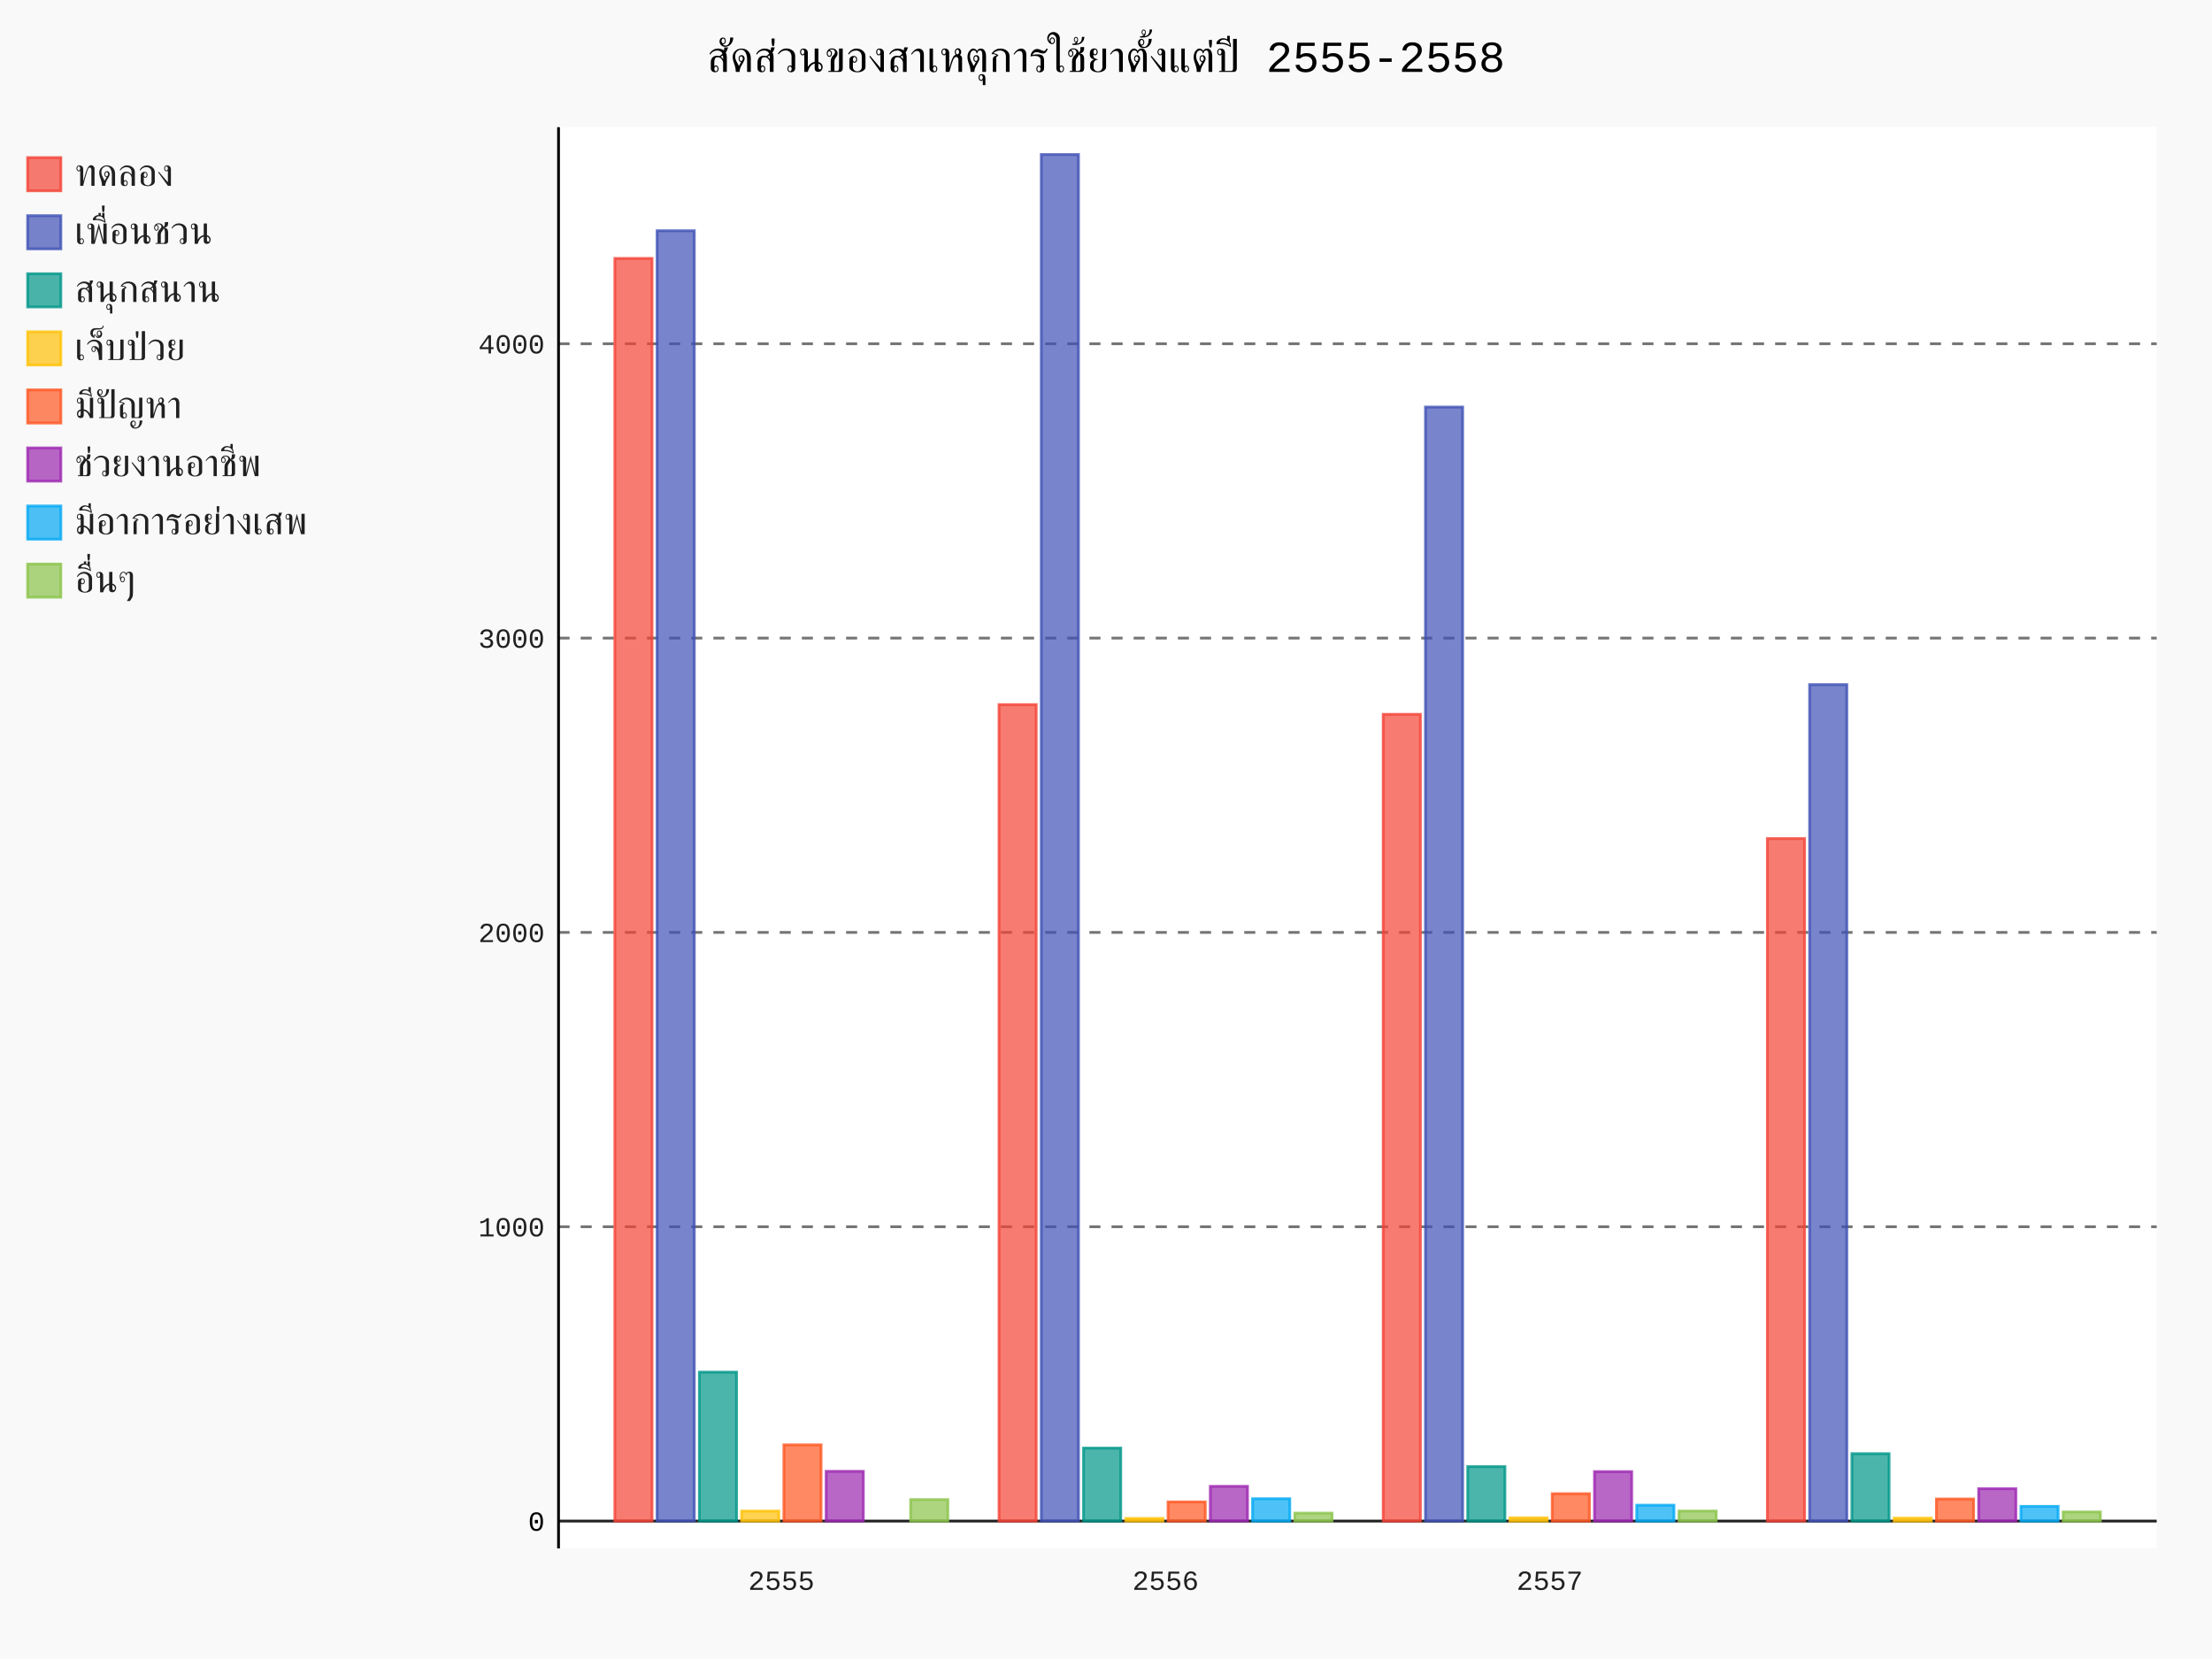
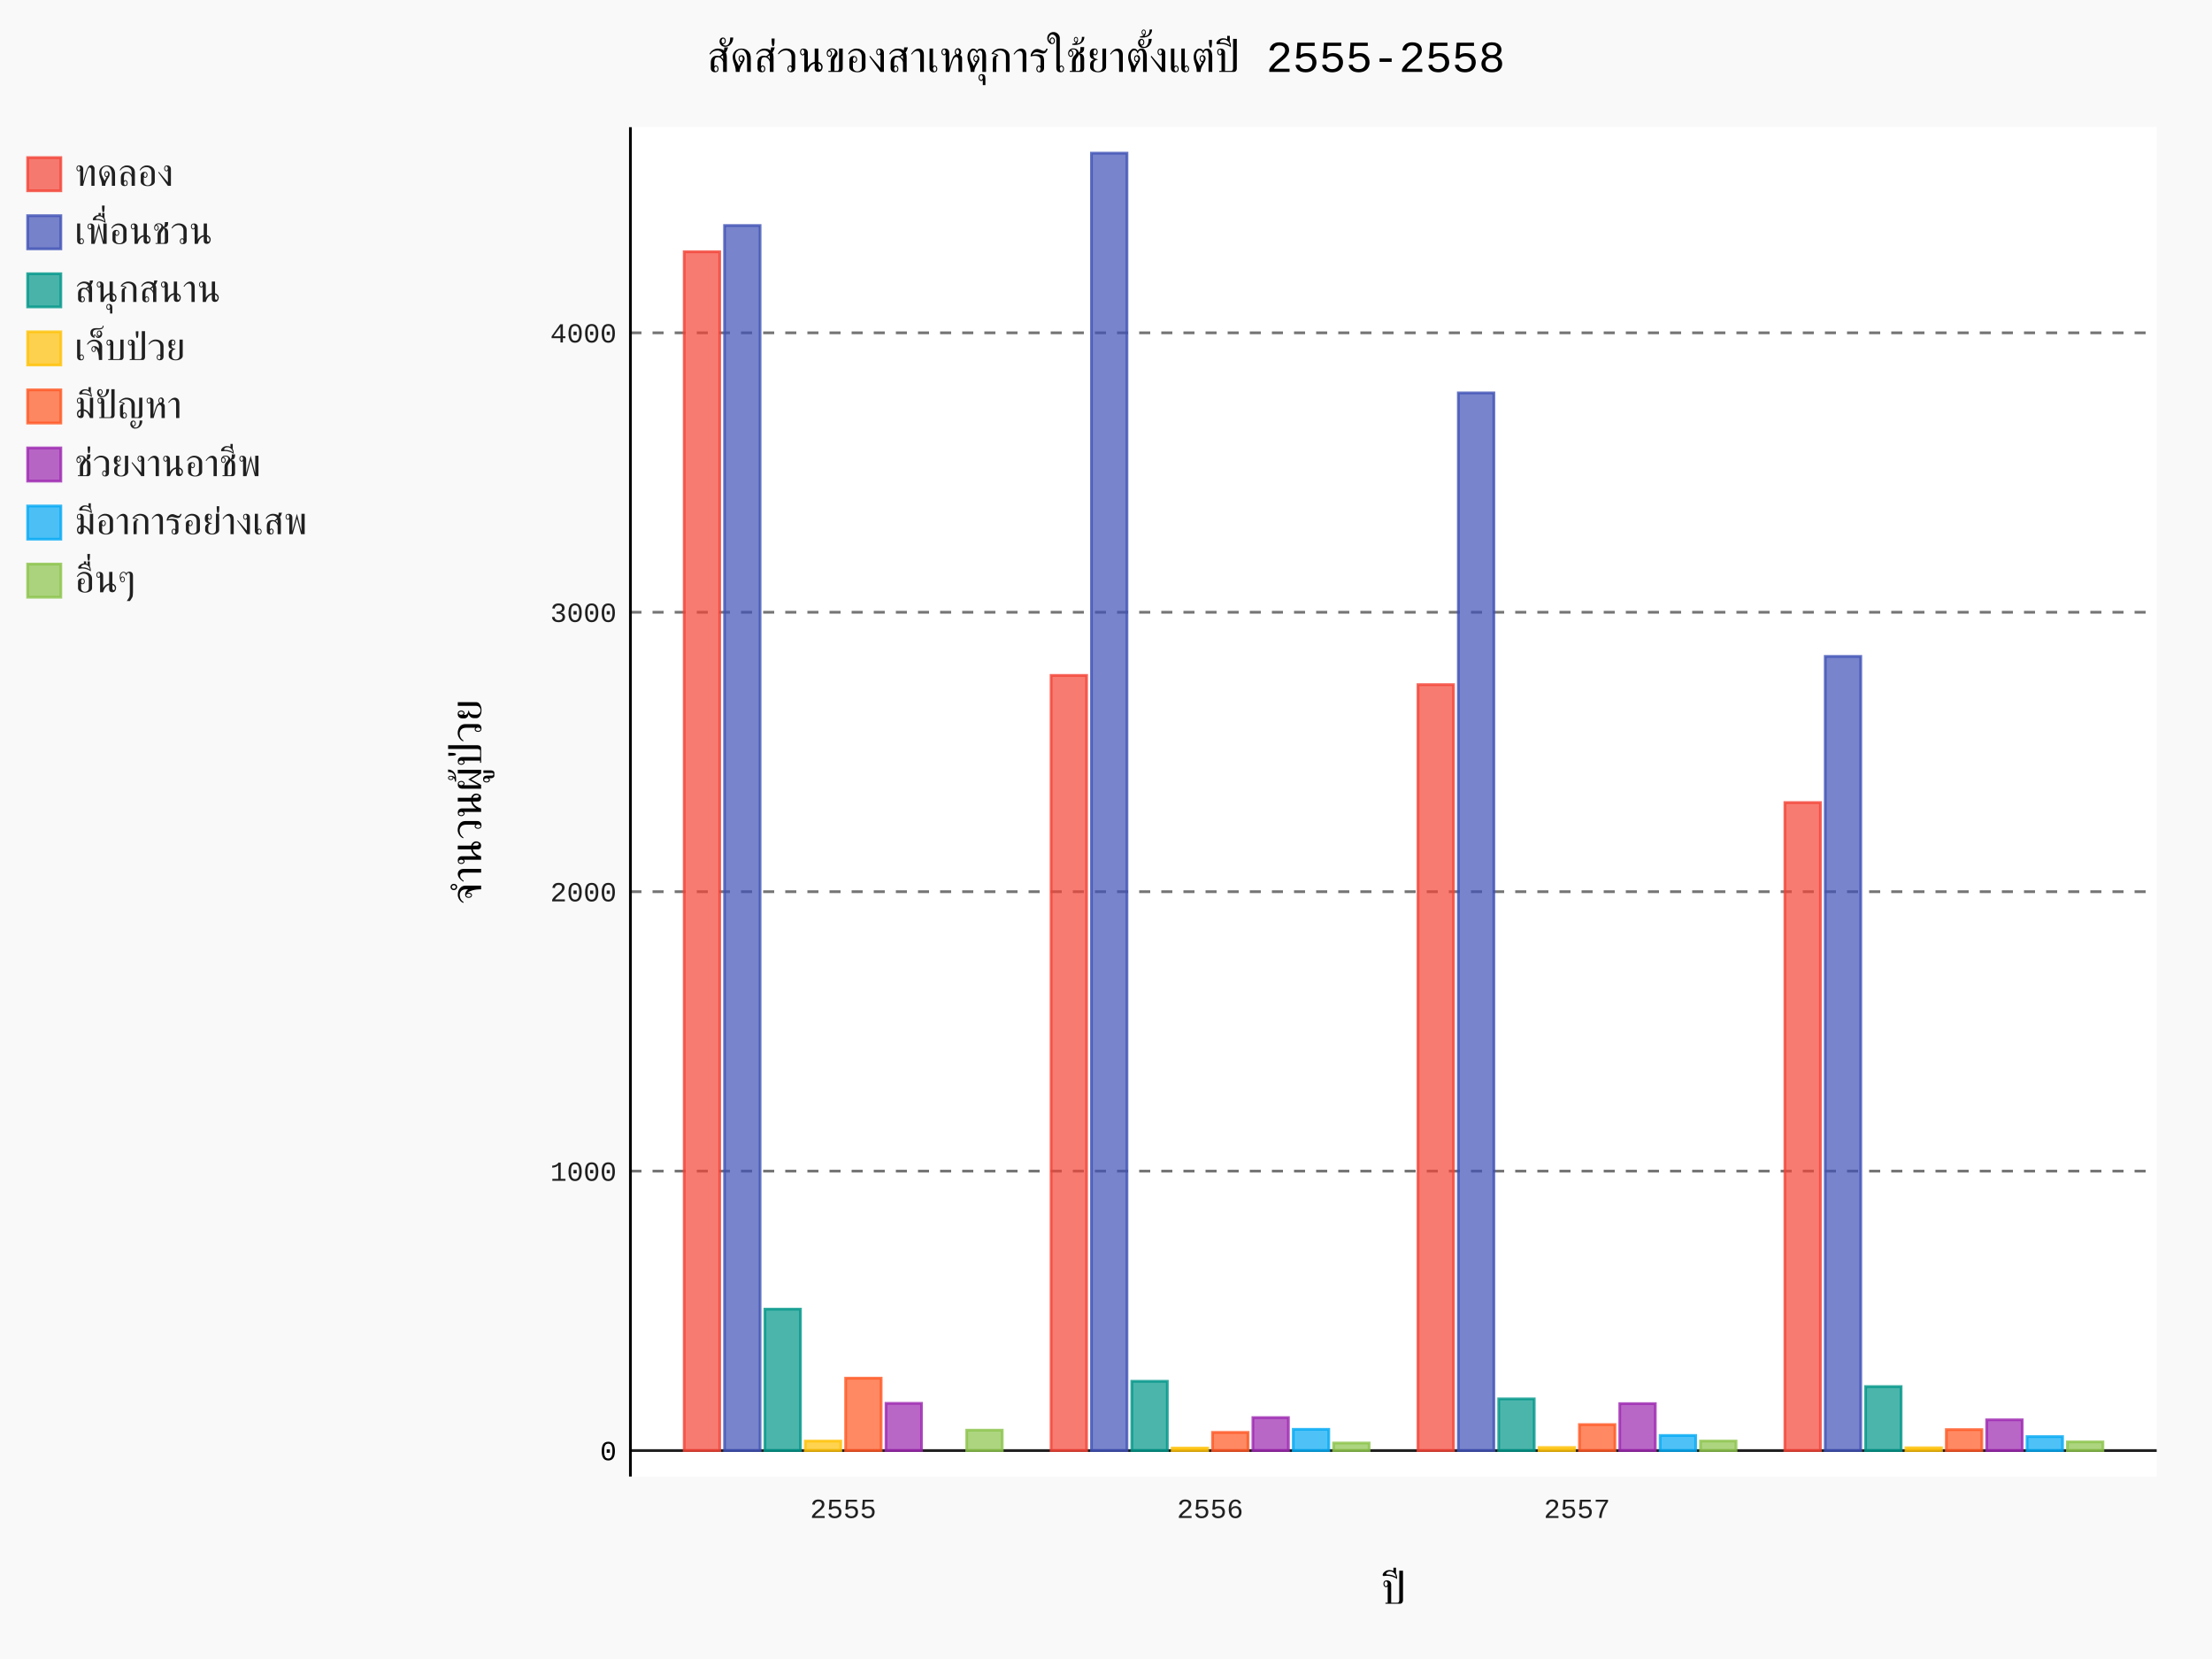
- <svg xmlns="http://www.w3.org/2000/svg" class="pygal-chart" id="chart-24881e5b-9204-42c8-9a5f-d3aab774e10d" viewBox="0 0 800 600">
+ <svg xmlns="http://www.w3.org/2000/svg" class="pygal-chart" id="chart-364af555-6e24-47a3-ab93-f16af94deaaa" viewBox="0 0 800 600">
  <defs>
-     <style type="text/css">#chart-24881e5b-9204-42c8-9a5f-d3aab774e10d{-webkit-user-select:none;-webkit-font-smoothing:antialiased;font-family:Consolas,"Liberation Mono",Menlo,Courier,monospace}#chart-24881e5b-9204-42c8-9a5f-d3aab774e10d .title{font-family:Consolas,"Liberation Mono",Menlo,Courier,monospace;font-size:16px}#chart-24881e5b-9204-42c8-9a5f-d3aab774e10d .legends .legend text{font-family:Consolas,"Liberation Mono",Menlo,Courier,monospace;font-size:14px}#chart-24881e5b-9204-42c8-9a5f-d3aab774e10d .axis text{font-family:Consolas,"Liberation Mono",Menlo,Courier,monospace;font-size:10px}#chart-24881e5b-9204-42c8-9a5f-d3aab774e10d .axis text.major{font-family:Consolas,"Liberation Mono",Menlo,Courier,monospace;font-size:10px}#chart-24881e5b-9204-42c8-9a5f-d3aab774e10d .text-overlay text.value{font-family:Consolas,"Liberation Mono",Menlo,Courier,monospace;font-size:16px}#chart-24881e5b-9204-42c8-9a5f-d3aab774e10d .text-overlay text.label{font-family:Consolas,"Liberation Mono",Menlo,Courier,monospace;font-size:10px}#chart-24881e5b-9204-42c8-9a5f-d3aab774e10d .tooltip{font-family:Consolas,"Liberation Mono",Menlo,Courier,monospace;font-size:14px}#chart-24881e5b-9204-42c8-9a5f-d3aab774e10d text.no_data{font-family:Consolas,"Liberation Mono",Menlo,Courier,monospace;font-size:64px}
- #chart-24881e5b-9204-42c8-9a5f-d3aab774e10d{background-color:rgba(249,249,249,1)}#chart-24881e5b-9204-42c8-9a5f-d3aab774e10d path,#chart-24881e5b-9204-42c8-9a5f-d3aab774e10d line,#chart-24881e5b-9204-42c8-9a5f-d3aab774e10d rect,#chart-24881e5b-9204-42c8-9a5f-d3aab774e10d circle{-webkit-transition:150ms;-moz-transition:150ms;transition:150ms}#chart-24881e5b-9204-42c8-9a5f-d3aab774e10d .graph &gt; .background{fill:rgba(249,249,249,1)}#chart-24881e5b-9204-42c8-9a5f-d3aab774e10d .plot &gt; .background{fill:rgba(255,255,255,1)}#chart-24881e5b-9204-42c8-9a5f-d3aab774e10d .graph{fill:rgba(0,0,0,.87)}#chart-24881e5b-9204-42c8-9a5f-d3aab774e10d text.no_data{fill:rgba(0,0,0,1)}#chart-24881e5b-9204-42c8-9a5f-d3aab774e10d .title{fill:rgba(0,0,0,1)}#chart-24881e5b-9204-42c8-9a5f-d3aab774e10d .legends .legend text{fill:rgba(0,0,0,.87)}#chart-24881e5b-9204-42c8-9a5f-d3aab774e10d .legends .legend:hover text{fill:rgba(0,0,0,1)}#chart-24881e5b-9204-42c8-9a5f-d3aab774e10d .axis .line{stroke:rgba(0,0,0,1)}#chart-24881e5b-9204-42c8-9a5f-d3aab774e10d .axis .guide.line{stroke:rgba(0,0,0,.54)}#chart-24881e5b-9204-42c8-9a5f-d3aab774e10d .axis .major.line{stroke:rgba(0,0,0,.87)}#chart-24881e5b-9204-42c8-9a5f-d3aab774e10d .axis text.major{fill:rgba(0,0,0,1)}#chart-24881e5b-9204-42c8-9a5f-d3aab774e10d .axis.y .guides:hover .guide.line,#chart-24881e5b-9204-42c8-9a5f-d3aab774e10d .line-graph .axis.x .guides:hover .guide.line,#chart-24881e5b-9204-42c8-9a5f-d3aab774e10d .stackedline-graph .axis.x .guides:hover .guide.line,#chart-24881e5b-9204-42c8-9a5f-d3aab774e10d .xy-graph .axis.x .guides:hover .guide.line{stroke:rgba(0,0,0,1)}#chart-24881e5b-9204-42c8-9a5f-d3aab774e10d .axis .guides:hover text{fill:rgba(0,0,0,1)}#chart-24881e5b-9204-42c8-9a5f-d3aab774e10d .reactive{fill-opacity:.7;stroke-opacity:.8}#chart-24881e5b-9204-42c8-9a5f-d3aab774e10d .ci{stroke:rgba(0,0,0,.87)}#chart-24881e5b-9204-42c8-9a5f-d3aab774e10d .reactive.active,#chart-24881e5b-9204-42c8-9a5f-d3aab774e10d .active .reactive{fill-opacity:.8;stroke-opacity:.9;stroke-width:4}#chart-24881e5b-9204-42c8-9a5f-d3aab774e10d .ci .reactive.active{stroke-width:1.5}#chart-24881e5b-9204-42c8-9a5f-d3aab774e10d .series text{fill:rgba(0,0,0,1)}#chart-24881e5b-9204-42c8-9a5f-d3aab774e10d .tooltip rect{fill:rgba(255,255,255,1);stroke:rgba(0,0,0,1);-webkit-transition:opacity 150ms;-moz-transition:opacity 150ms;transition:opacity 150ms}#chart-24881e5b-9204-42c8-9a5f-d3aab774e10d .tooltip .label{fill:rgba(0,0,0,.87)}#chart-24881e5b-9204-42c8-9a5f-d3aab774e10d .tooltip .label{fill:rgba(0,0,0,.87)}#chart-24881e5b-9204-42c8-9a5f-d3aab774e10d .tooltip .legend{font-size:.8em;fill:rgba(0,0,0,.54)}#chart-24881e5b-9204-42c8-9a5f-d3aab774e10d .tooltip .x_label{font-size:.6em;fill:rgba(0,0,0,1)}#chart-24881e5b-9204-42c8-9a5f-d3aab774e10d .tooltip .xlink{font-size:.5em;text-decoration:underline}#chart-24881e5b-9204-42c8-9a5f-d3aab774e10d .tooltip .value{font-size:1.5em}#chart-24881e5b-9204-42c8-9a5f-d3aab774e10d .bound{font-size:.5em}#chart-24881e5b-9204-42c8-9a5f-d3aab774e10d .max-value{font-size:.75em;fill:rgba(0,0,0,.54)}#chart-24881e5b-9204-42c8-9a5f-d3aab774e10d .map-element{fill:rgba(255,255,255,1);stroke:rgba(0,0,0,.54) !important}#chart-24881e5b-9204-42c8-9a5f-d3aab774e10d .map-element .reactive{fill-opacity:inherit;stroke-opacity:inherit}#chart-24881e5b-9204-42c8-9a5f-d3aab774e10d .color-0,#chart-24881e5b-9204-42c8-9a5f-d3aab774e10d .color-0 a:visited{stroke:#F44336;fill:#F44336}#chart-24881e5b-9204-42c8-9a5f-d3aab774e10d .color-1,#chart-24881e5b-9204-42c8-9a5f-d3aab774e10d .color-1 a:visited{stroke:#3F51B5;fill:#3F51B5}#chart-24881e5b-9204-42c8-9a5f-d3aab774e10d .color-2,#chart-24881e5b-9204-42c8-9a5f-d3aab774e10d .color-2 a:visited{stroke:#009688;fill:#009688}#chart-24881e5b-9204-42c8-9a5f-d3aab774e10d .color-3,#chart-24881e5b-9204-42c8-9a5f-d3aab774e10d .color-3 a:visited{stroke:#FFC107;fill:#FFC107}#chart-24881e5b-9204-42c8-9a5f-d3aab774e10d .color-4,#chart-24881e5b-9204-42c8-9a5f-d3aab774e10d .color-4 a:visited{stroke:#FF5722;fill:#FF5722}#chart-24881e5b-9204-42c8-9a5f-d3aab774e10d .color-5,#chart-24881e5b-9204-42c8-9a5f-d3aab774e10d .color-5 a:visited{stroke:#9C27B0;fill:#9C27B0}#chart-24881e5b-9204-42c8-9a5f-d3aab774e10d .color-6,#chart-24881e5b-9204-42c8-9a5f-d3aab774e10d .color-6 a:visited{stroke:#03A9F4;fill:#03A9F4}#chart-24881e5b-9204-42c8-9a5f-d3aab774e10d .color-7,#chart-24881e5b-9204-42c8-9a5f-d3aab774e10d .color-7 a:visited{stroke:#8BC34A;fill:#8BC34A}#chart-24881e5b-9204-42c8-9a5f-d3aab774e10d .text-overlay .color-0 text{fill:black}#chart-24881e5b-9204-42c8-9a5f-d3aab774e10d .text-overlay .color-1 text{fill:black}#chart-24881e5b-9204-42c8-9a5f-d3aab774e10d .text-overlay .color-2 text{fill:black}#chart-24881e5b-9204-42c8-9a5f-d3aab774e10d .text-overlay .color-3 text{fill:black}#chart-24881e5b-9204-42c8-9a5f-d3aab774e10d .text-overlay .color-4 text{fill:black}#chart-24881e5b-9204-42c8-9a5f-d3aab774e10d .text-overlay .color-5 text{fill:black}#chart-24881e5b-9204-42c8-9a5f-d3aab774e10d .text-overlay .color-6 text{fill:black}#chart-24881e5b-9204-42c8-9a5f-d3aab774e10d .text-overlay .color-7 text{fill:black}
- #chart-24881e5b-9204-42c8-9a5f-d3aab774e10d text.no_data{text-anchor:middle}#chart-24881e5b-9204-42c8-9a5f-d3aab774e10d .guide.line{fill:none}#chart-24881e5b-9204-42c8-9a5f-d3aab774e10d .centered{text-anchor:middle}#chart-24881e5b-9204-42c8-9a5f-d3aab774e10d .title{text-anchor:middle}#chart-24881e5b-9204-42c8-9a5f-d3aab774e10d .legends .legend text{fill-opacity:1}#chart-24881e5b-9204-42c8-9a5f-d3aab774e10d .axis.x text{text-anchor:middle}#chart-24881e5b-9204-42c8-9a5f-d3aab774e10d .axis.x:not(.web) text[transform]{text-anchor:start}#chart-24881e5b-9204-42c8-9a5f-d3aab774e10d .axis.x:not(.web) text[transform].backwards{text-anchor:end}#chart-24881e5b-9204-42c8-9a5f-d3aab774e10d .axis.y text{text-anchor:end}#chart-24881e5b-9204-42c8-9a5f-d3aab774e10d .axis.y text[transform].backwards{text-anchor:start}#chart-24881e5b-9204-42c8-9a5f-d3aab774e10d .axis.y2 text{text-anchor:start}#chart-24881e5b-9204-42c8-9a5f-d3aab774e10d .axis.y2 text[transform].backwards{text-anchor:end}#chart-24881e5b-9204-42c8-9a5f-d3aab774e10d .axis .guide.line{stroke-dasharray:4,4}#chart-24881e5b-9204-42c8-9a5f-d3aab774e10d .axis .major.guide.line{stroke-dasharray:6,6}#chart-24881e5b-9204-42c8-9a5f-d3aab774e10d .horizontal .axis.y .guide.line,#chart-24881e5b-9204-42c8-9a5f-d3aab774e10d .horizontal .axis.y2 .guide.line,#chart-24881e5b-9204-42c8-9a5f-d3aab774e10d .vertical .axis.x .guide.line{opacity:0}#chart-24881e5b-9204-42c8-9a5f-d3aab774e10d .horizontal .axis.always_show .guide.line,#chart-24881e5b-9204-42c8-9a5f-d3aab774e10d .vertical .axis.always_show .guide.line{opacity:1 !important}#chart-24881e5b-9204-42c8-9a5f-d3aab774e10d .axis.y .guides:hover .guide.line,#chart-24881e5b-9204-42c8-9a5f-d3aab774e10d .axis.y2 .guides:hover .guide.line,#chart-24881e5b-9204-42c8-9a5f-d3aab774e10d .axis.x .guides:hover .guide.line{opacity:1}#chart-24881e5b-9204-42c8-9a5f-d3aab774e10d .axis .guides:hover text{opacity:1}#chart-24881e5b-9204-42c8-9a5f-d3aab774e10d .nofill{fill:none}#chart-24881e5b-9204-42c8-9a5f-d3aab774e10d .subtle-fill{fill-opacity:.2}#chart-24881e5b-9204-42c8-9a5f-d3aab774e10d .dot{stroke-width:1px;fill-opacity:1}#chart-24881e5b-9204-42c8-9a5f-d3aab774e10d .dot.active{stroke-width:5px}#chart-24881e5b-9204-42c8-9a5f-d3aab774e10d .dot.negative{fill:transparent}#chart-24881e5b-9204-42c8-9a5f-d3aab774e10d text,#chart-24881e5b-9204-42c8-9a5f-d3aab774e10d tspan{stroke:none !important}#chart-24881e5b-9204-42c8-9a5f-d3aab774e10d .series text.active{opacity:1}#chart-24881e5b-9204-42c8-9a5f-d3aab774e10d .tooltip rect{fill-opacity:.95;stroke-width:.5}#chart-24881e5b-9204-42c8-9a5f-d3aab774e10d .tooltip text{fill-opacity:1}#chart-24881e5b-9204-42c8-9a5f-d3aab774e10d .showable{visibility:hidden}#chart-24881e5b-9204-42c8-9a5f-d3aab774e10d .showable.shown{visibility:visible}#chart-24881e5b-9204-42c8-9a5f-d3aab774e10d .gauge-background{fill:rgba(229,229,229,1);stroke:none}#chart-24881e5b-9204-42c8-9a5f-d3aab774e10d .bg-lines{stroke:rgba(249,249,249,1);stroke-width:2px}</style>
+     <style type="text/css">#chart-364af555-6e24-47a3-ab93-f16af94deaaa{-webkit-user-select:none;-webkit-font-smoothing:antialiased;font-family:Consolas,"Liberation Mono",Menlo,Courier,monospace}#chart-364af555-6e24-47a3-ab93-f16af94deaaa .title{font-family:Consolas,"Liberation Mono",Menlo,Courier,monospace;font-size:16px}#chart-364af555-6e24-47a3-ab93-f16af94deaaa .legends .legend text{font-family:Consolas,"Liberation Mono",Menlo,Courier,monospace;font-size:14px}#chart-364af555-6e24-47a3-ab93-f16af94deaaa .axis text{font-family:Consolas,"Liberation Mono",Menlo,Courier,monospace;font-size:10px}#chart-364af555-6e24-47a3-ab93-f16af94deaaa .axis text.major{font-family:Consolas,"Liberation Mono",Menlo,Courier,monospace;font-size:10px}#chart-364af555-6e24-47a3-ab93-f16af94deaaa .text-overlay text.value{font-family:Consolas,"Liberation Mono",Menlo,Courier,monospace;font-size:16px}#chart-364af555-6e24-47a3-ab93-f16af94deaaa .text-overlay text.label{font-family:Consolas,"Liberation Mono",Menlo,Courier,monospace;font-size:10px}#chart-364af555-6e24-47a3-ab93-f16af94deaaa .tooltip{font-family:Consolas,"Liberation Mono",Menlo,Courier,monospace;font-size:14px}#chart-364af555-6e24-47a3-ab93-f16af94deaaa text.no_data{font-family:Consolas,"Liberation Mono",Menlo,Courier,monospace;font-size:64px}
+ #chart-364af555-6e24-47a3-ab93-f16af94deaaa{background-color:rgba(249,249,249,1)}#chart-364af555-6e24-47a3-ab93-f16af94deaaa path,#chart-364af555-6e24-47a3-ab93-f16af94deaaa line,#chart-364af555-6e24-47a3-ab93-f16af94deaaa rect,#chart-364af555-6e24-47a3-ab93-f16af94deaaa circle{-webkit-transition:150ms;-moz-transition:150ms;transition:150ms}#chart-364af555-6e24-47a3-ab93-f16af94deaaa .graph &gt; .background{fill:rgba(249,249,249,1)}#chart-364af555-6e24-47a3-ab93-f16af94deaaa .plot &gt; .background{fill:rgba(255,255,255,1)}#chart-364af555-6e24-47a3-ab93-f16af94deaaa .graph{fill:rgba(0,0,0,.87)}#chart-364af555-6e24-47a3-ab93-f16af94deaaa text.no_data{fill:rgba(0,0,0,1)}#chart-364af555-6e24-47a3-ab93-f16af94deaaa .title{fill:rgba(0,0,0,1)}#chart-364af555-6e24-47a3-ab93-f16af94deaaa .legends .legend text{fill:rgba(0,0,0,.87)}#chart-364af555-6e24-47a3-ab93-f16af94deaaa .legends .legend:hover text{fill:rgba(0,0,0,1)}#chart-364af555-6e24-47a3-ab93-f16af94deaaa .axis .line{stroke:rgba(0,0,0,1)}#chart-364af555-6e24-47a3-ab93-f16af94deaaa .axis .guide.line{stroke:rgba(0,0,0,.54)}#chart-364af555-6e24-47a3-ab93-f16af94deaaa .axis .major.line{stroke:rgba(0,0,0,.87)}#chart-364af555-6e24-47a3-ab93-f16af94deaaa .axis text.major{fill:rgba(0,0,0,1)}#chart-364af555-6e24-47a3-ab93-f16af94deaaa .axis.y .guides:hover .guide.line,#chart-364af555-6e24-47a3-ab93-f16af94deaaa .line-graph .axis.x .guides:hover .guide.line,#chart-364af555-6e24-47a3-ab93-f16af94deaaa .stackedline-graph .axis.x .guides:hover .guide.line,#chart-364af555-6e24-47a3-ab93-f16af94deaaa .xy-graph .axis.x .guides:hover .guide.line{stroke:rgba(0,0,0,1)}#chart-364af555-6e24-47a3-ab93-f16af94deaaa .axis .guides:hover text{fill:rgba(0,0,0,1)}#chart-364af555-6e24-47a3-ab93-f16af94deaaa .reactive{fill-opacity:.7;stroke-opacity:.8}#chart-364af555-6e24-47a3-ab93-f16af94deaaa .ci{stroke:rgba(0,0,0,.87)}#chart-364af555-6e24-47a3-ab93-f16af94deaaa .reactive.active,#chart-364af555-6e24-47a3-ab93-f16af94deaaa .active .reactive{fill-opacity:.8;stroke-opacity:.9;stroke-width:4}#chart-364af555-6e24-47a3-ab93-f16af94deaaa .ci .reactive.active{stroke-width:1.5}#chart-364af555-6e24-47a3-ab93-f16af94deaaa .series text{fill:rgba(0,0,0,1)}#chart-364af555-6e24-47a3-ab93-f16af94deaaa .tooltip rect{fill:rgba(255,255,255,1);stroke:rgba(0,0,0,1);-webkit-transition:opacity 150ms;-moz-transition:opacity 150ms;transition:opacity 150ms}#chart-364af555-6e24-47a3-ab93-f16af94deaaa .tooltip .label{fill:rgba(0,0,0,.87)}#chart-364af555-6e24-47a3-ab93-f16af94deaaa .tooltip .label{fill:rgba(0,0,0,.87)}#chart-364af555-6e24-47a3-ab93-f16af94deaaa .tooltip .legend{font-size:.8em;fill:rgba(0,0,0,.54)}#chart-364af555-6e24-47a3-ab93-f16af94deaaa .tooltip .x_label{font-size:.6em;fill:rgba(0,0,0,1)}#chart-364af555-6e24-47a3-ab93-f16af94deaaa .tooltip .xlink{font-size:.5em;text-decoration:underline}#chart-364af555-6e24-47a3-ab93-f16af94deaaa .tooltip .value{font-size:1.5em}#chart-364af555-6e24-47a3-ab93-f16af94deaaa .bound{font-size:.5em}#chart-364af555-6e24-47a3-ab93-f16af94deaaa .max-value{font-size:.75em;fill:rgba(0,0,0,.54)}#chart-364af555-6e24-47a3-ab93-f16af94deaaa .map-element{fill:rgba(255,255,255,1);stroke:rgba(0,0,0,.54) !important}#chart-364af555-6e24-47a3-ab93-f16af94deaaa .map-element .reactive{fill-opacity:inherit;stroke-opacity:inherit}#chart-364af555-6e24-47a3-ab93-f16af94deaaa .color-0,#chart-364af555-6e24-47a3-ab93-f16af94deaaa .color-0 a:visited{stroke:#F44336;fill:#F44336}#chart-364af555-6e24-47a3-ab93-f16af94deaaa .color-1,#chart-364af555-6e24-47a3-ab93-f16af94deaaa .color-1 a:visited{stroke:#3F51B5;fill:#3F51B5}#chart-364af555-6e24-47a3-ab93-f16af94deaaa .color-2,#chart-364af555-6e24-47a3-ab93-f16af94deaaa .color-2 a:visited{stroke:#009688;fill:#009688}#chart-364af555-6e24-47a3-ab93-f16af94deaaa .color-3,#chart-364af555-6e24-47a3-ab93-f16af94deaaa .color-3 a:visited{stroke:#FFC107;fill:#FFC107}#chart-364af555-6e24-47a3-ab93-f16af94deaaa .color-4,#chart-364af555-6e24-47a3-ab93-f16af94deaaa .color-4 a:visited{stroke:#FF5722;fill:#FF5722}#chart-364af555-6e24-47a3-ab93-f16af94deaaa .color-5,#chart-364af555-6e24-47a3-ab93-f16af94deaaa .color-5 a:visited{stroke:#9C27B0;fill:#9C27B0}#chart-364af555-6e24-47a3-ab93-f16af94deaaa .color-6,#chart-364af555-6e24-47a3-ab93-f16af94deaaa .color-6 a:visited{stroke:#03A9F4;fill:#03A9F4}#chart-364af555-6e24-47a3-ab93-f16af94deaaa .color-7,#chart-364af555-6e24-47a3-ab93-f16af94deaaa .color-7 a:visited{stroke:#8BC34A;fill:#8BC34A}#chart-364af555-6e24-47a3-ab93-f16af94deaaa .text-overlay .color-0 text{fill:black}#chart-364af555-6e24-47a3-ab93-f16af94deaaa .text-overlay .color-1 text{fill:black}#chart-364af555-6e24-47a3-ab93-f16af94deaaa .text-overlay .color-2 text{fill:black}#chart-364af555-6e24-47a3-ab93-f16af94deaaa .text-overlay .color-3 text{fill:black}#chart-364af555-6e24-47a3-ab93-f16af94deaaa .text-overlay .color-4 text{fill:black}#chart-364af555-6e24-47a3-ab93-f16af94deaaa .text-overlay .color-5 text{fill:black}#chart-364af555-6e24-47a3-ab93-f16af94deaaa .text-overlay .color-6 text{fill:black}#chart-364af555-6e24-47a3-ab93-f16af94deaaa .text-overlay .color-7 text{fill:black}
+ #chart-364af555-6e24-47a3-ab93-f16af94deaaa text.no_data{text-anchor:middle}#chart-364af555-6e24-47a3-ab93-f16af94deaaa .guide.line{fill:none}#chart-364af555-6e24-47a3-ab93-f16af94deaaa .centered{text-anchor:middle}#chart-364af555-6e24-47a3-ab93-f16af94deaaa .title{text-anchor:middle}#chart-364af555-6e24-47a3-ab93-f16af94deaaa .legends .legend text{fill-opacity:1}#chart-364af555-6e24-47a3-ab93-f16af94deaaa .axis.x text{text-anchor:middle}#chart-364af555-6e24-47a3-ab93-f16af94deaaa .axis.x:not(.web) text[transform]{text-anchor:start}#chart-364af555-6e24-47a3-ab93-f16af94deaaa .axis.x:not(.web) text[transform].backwards{text-anchor:end}#chart-364af555-6e24-47a3-ab93-f16af94deaaa .axis.y text{text-anchor:end}#chart-364af555-6e24-47a3-ab93-f16af94deaaa .axis.y text[transform].backwards{text-anchor:start}#chart-364af555-6e24-47a3-ab93-f16af94deaaa .axis.y2 text{text-anchor:start}#chart-364af555-6e24-47a3-ab93-f16af94deaaa .axis.y2 text[transform].backwards{text-anchor:end}#chart-364af555-6e24-47a3-ab93-f16af94deaaa .axis .guide.line{stroke-dasharray:4,4}#chart-364af555-6e24-47a3-ab93-f16af94deaaa .axis .major.guide.line{stroke-dasharray:6,6}#chart-364af555-6e24-47a3-ab93-f16af94deaaa .horizontal .axis.y .guide.line,#chart-364af555-6e24-47a3-ab93-f16af94deaaa .horizontal .axis.y2 .guide.line,#chart-364af555-6e24-47a3-ab93-f16af94deaaa .vertical .axis.x .guide.line{opacity:0}#chart-364af555-6e24-47a3-ab93-f16af94deaaa .horizontal .axis.always_show .guide.line,#chart-364af555-6e24-47a3-ab93-f16af94deaaa .vertical .axis.always_show .guide.line{opacity:1 !important}#chart-364af555-6e24-47a3-ab93-f16af94deaaa .axis.y .guides:hover .guide.line,#chart-364af555-6e24-47a3-ab93-f16af94deaaa .axis.y2 .guides:hover .guide.line,#chart-364af555-6e24-47a3-ab93-f16af94deaaa .axis.x .guides:hover .guide.line{opacity:1}#chart-364af555-6e24-47a3-ab93-f16af94deaaa .axis .guides:hover text{opacity:1}#chart-364af555-6e24-47a3-ab93-f16af94deaaa .nofill{fill:none}#chart-364af555-6e24-47a3-ab93-f16af94deaaa .subtle-fill{fill-opacity:.2}#chart-364af555-6e24-47a3-ab93-f16af94deaaa .dot{stroke-width:1px;fill-opacity:1}#chart-364af555-6e24-47a3-ab93-f16af94deaaa .dot.active{stroke-width:5px}#chart-364af555-6e24-47a3-ab93-f16af94deaaa .dot.negative{fill:transparent}#chart-364af555-6e24-47a3-ab93-f16af94deaaa text,#chart-364af555-6e24-47a3-ab93-f16af94deaaa tspan{stroke:none !important}#chart-364af555-6e24-47a3-ab93-f16af94deaaa .series text.active{opacity:1}#chart-364af555-6e24-47a3-ab93-f16af94deaaa .tooltip rect{fill-opacity:.95;stroke-width:.5}#chart-364af555-6e24-47a3-ab93-f16af94deaaa .tooltip text{fill-opacity:1}#chart-364af555-6e24-47a3-ab93-f16af94deaaa .showable{visibility:hidden}#chart-364af555-6e24-47a3-ab93-f16af94deaaa .showable.shown{visibility:visible}#chart-364af555-6e24-47a3-ab93-f16af94deaaa .gauge-background{fill:rgba(229,229,229,1);stroke:none}#chart-364af555-6e24-47a3-ab93-f16af94deaaa .bg-lines{stroke:rgba(249,249,249,1);stroke-width:2px}</style>
  </defs>
  <g class="graph bar-graph vertical">
    <rect class="background" height="600" width="800" x="0" y="0" />
-     <g class="plot" transform="translate(202, 46)">
-       <rect class="background" height="514" width="578.0" x="0" y="0" />
+     <g class="plot" transform="translate(228, 46)">
+       <rect class="background" height="488" width="552.0" x="0" y="0" />
      <g class="axis y">
        <g class="guides">
-           <path class="axis major line" d="M0 504.115 h578" />
-           <text class="major" x="-5" y="507.615">0</text>
-         </g>
-         <g class="guides">
-           <path class="guide line" d="M0 397.669 h578" />
-           <text class="" x="-5" y="401.169">1000</text>
-         </g>
-         <g class="guides">
-           <path class="guide line" d="M0 291.223 h578" />
-           <text class="" x="-5" y="294.723">2000</text>
-         </g>
-         <g class="guides">
-           <path class="guide line" d="M0 184.776 h578" />
-           <text class="" x="-5" y="188.276">3000</text>
-         </g>
-         <g class="guides">
-           <path class="guide line" d="M0 78.33 h578" />
-           <text class="" x="-5" y="81.83">4000</text>
+           <path class="axis major line" d="M0 478.615 h552" />
+           <text class="major" x="-5" y="482.115">0</text>
+         </g>
+         <g class="guides">
+           <path class="guide line" d="M0 377.553 h552" />
+           <text class="" x="-5" y="381.053">1000</text>
+         </g>
+         <g class="guides">
+           <path class="guide line" d="M0 276.491 h552" />
+           <text class="" x="-5" y="279.991">2000</text>
+         </g>
+         <g class="guides">
+           <path class="guide line" d="M0 175.429 h552" />
+           <text class="" x="-5" y="178.929">3000</text>
+         </g>
+         <g class="guides">
+           <path class="guide line" d="M0 74.367 h552" />
+           <text class="" x="-5" y="77.867">4000</text>
        </g>
      </g>
      <g class="axis x">
-         <path class="line" d="M0 0 v514" />
-         <g class="guides">
-           <path class="guide line" d="M80.587 0 v514" />
-           <text class="" x="80.587" y="529.0">2555</text>
-         </g>
-         <g class="guides">
-           <path class="guide line" d="M219.529 0 v514" />
-           <text class="" x="219.529" y="529.0">2556</text>
-         </g>
-         <g class="guides">
-           <path class="guide line" d="M358.471 0 v514" />
-           <text class="" x="358.471" y="529.0">2557</text>
+         <path class="line" d="M0 0 v488" />
+         <g class="guides">
+           <path class="guide line" d="M76.962 0 v488" />
+           <text class="" x="76.962" y="503.0">2555</text>
+         </g>
+         <g class="guides">
+           <path class="guide line" d="M209.654 0 v488" />
+           <text class="" x="209.654" y="503.0">2556</text>
+         </g>
+         <g class="guides">
+           <path class="guide line" d="M342.346 0 v488" />
+           <text class="" x="342.346" y="503.0">2557</text>
        </g>
      </g>
      <g class="series serie-0 color-0">
        <g class="bars">
          <g class="bar">
-             <rect class="rect reactive tooltip-trigger" height="456.655" rx="0" ry="0" width="13.45" x="20.369" y="47.46" />
-           </g>
-           <g class="bar">
-             <rect class="rect reactive tooltip-trigger" height="295.282" rx="0" ry="0" width="13.45" x="159.311" y="208.833" />
-           </g>
-           <g class="bar">
-             <rect class="rect reactive tooltip-trigger" height="291.77" rx="0" ry="0" width="13.45" x="298.254" y="212.346" />
-           </g>
-           <g class="bar">
-             <rect class="rect reactive tooltip-trigger" height="246.849" rx="0" ry="0" width="13.45" x="437.196" y="257.266" />
+             <rect class="rect reactive tooltip-trigger" height="433.556" rx="0" ry="0" width="12.845" x="19.453" y="45.059" />
+           </g>
+           <g class="bar">
+             <rect class="rect reactive tooltip-trigger" height="280.346" rx="0" ry="0" width="12.845" x="152.145" y="198.269" />
+           </g>
+           <g class="bar">
+             <rect class="rect reactive tooltip-trigger" height="277.011" rx="0" ry="0" width="12.845" x="284.837" y="201.604" />
+           </g>
+           <g class="bar">
+             <rect class="rect reactive tooltip-trigger" height="234.363" rx="0" ry="0" width="12.845" x="417.53" y="244.253" />
          </g>
        </g>
      </g>
      <g class="series serie-1 color-1">
        <g class="bars">
          <g class="bar">
-             <rect class="rect reactive tooltip-trigger" height="466.661" rx="0" ry="0" width="13.45" x="35.653" y="37.454" />
-           </g>
-           <g class="bar">
-             <rect class="rect reactive tooltip-trigger" height="494.231" rx="0" ry="0" width="13.45" x="174.595" y="9.885" />
-           </g>
-           <g class="bar">
-             <rect class="rect reactive tooltip-trigger" height="402.9" rx="0" ry="0" width="13.45" x="313.537" y="101.216" />
-           </g>
-           <g class="bar">
-             <rect class="rect reactive tooltip-trigger" height="302.521" rx="0" ry="0" width="13.45" x="452.48" y="201.595" />
+             <rect class="rect reactive tooltip-trigger" height="443.056" rx="0" ry="0" width="12.845" x="34.049" y="35.56" />
+           </g>
+           <g class="bar">
+             <rect class="rect reactive tooltip-trigger" height="469.231" rx="0" ry="0" width="12.845" x="166.741" y="9.385" />
+           </g>
+           <g class="bar">
+             <rect class="rect reactive tooltip-trigger" height="382.52" rx="0" ry="0" width="12.845" x="299.433" y="96.096" />
+           </g>
+           <g class="bar">
+             <rect class="rect reactive tooltip-trigger" height="287.218" rx="0" ry="0" width="12.845" x="432.126" y="191.397" />
          </g>
        </g>
      </g>
      <g class="series serie-2 color-2">
        <g class="bars">
          <g class="bar">
-             <rect class="rect reactive tooltip-trigger" height="53.862" rx="0" ry="0" width="13.45" x="50.936" y="450.253" />
-           </g>
-           <g class="bar">
-             <rect class="rect reactive tooltip-trigger" height="26.399" rx="0" ry="0" width="13.45" x="189.879" y="477.717" />
-           </g>
-           <g class="bar">
-             <rect class="rect reactive tooltip-trigger" height="19.693" rx="0" ry="0" width="13.45" x="328.821" y="484.423" />
-           </g>
-           <g class="bar">
-             <rect class="rect reactive tooltip-trigger" height="24.376" rx="0" ry="0" width="13.45" x="467.763" y="479.739" />
+             <rect class="rect reactive tooltip-trigger" height="51.137" rx="0" ry="0" width="12.845" x="48.645" y="427.478" />
+           </g>
+           <g class="bar">
+             <rect class="rect reactive tooltip-trigger" height="25.063" rx="0" ry="0" width="12.845" x="181.337" y="453.552" />
+           </g>
+           <g class="bar">
+             <rect class="rect reactive tooltip-trigger" height="18.696" rx="0" ry="0" width="12.845" x="314.03" y="459.919" />
+           </g>
+           <g class="bar">
+             <rect class="rect reactive tooltip-trigger" height="23.143" rx="0" ry="0" width="12.845" x="446.722" y="455.472" />
          </g>
        </g>
      </g>
      <g class="series serie-3 color-3">
        <g class="bars">
          <g class="bar">
-             <rect class="rect reactive tooltip-trigger" height="3.619" rx="0" ry="0" width="13.45" x="66.22" y="500.496" />
-           </g>
-           <g class="bar">
-             <rect class="rect reactive tooltip-trigger" height="0.958" rx="0" ry="0" width="13.45" x="205.162" y="503.157" />
-           </g>
-           <g class="bar">
-             <rect class="rect reactive tooltip-trigger" height="1.171" rx="0" ry="0" width="13.45" x="344.105" y="502.944" />
-           </g>
-           <g class="bar">
-             <rect class="rect reactive tooltip-trigger" height="1.064" rx="0" ry="0" width="13.45" x="483.047" y="503.051" />
+             <rect class="rect reactive tooltip-trigger" height="3.436" rx="0" ry="0" width="12.845" x="63.241" y="475.179" />
+           </g>
+           <g class="bar">
+             <rect class="rect reactive tooltip-trigger" height="0.91" rx="0" ry="0" width="12.845" x="195.933" y="477.706" />
+           </g>
+           <g class="bar">
+             <rect class="rect reactive tooltip-trigger" height="1.112" rx="0" ry="0" width="12.845" x="328.626" y="477.504" />
+           </g>
+           <g class="bar">
+             <rect class="rect reactive tooltip-trigger" height="1.011" rx="0" ry="0" width="12.845" x="461.318" y="477.605" />
          </g>
        </g>
      </g>
      <g class="series serie-4 color-4">
        <g class="bars">
          <g class="bar">
-             <rect class="rect reactive tooltip-trigger" height="27.57" rx="0" ry="0" width="13.45" x="81.504" y="476.546" />
-           </g>
-           <g class="bar">
-             <rect class="rect reactive tooltip-trigger" height="6.919" rx="0" ry="0" width="13.45" x="220.446" y="497.196" />
-           </g>
-           <g class="bar">
-             <rect class="rect reactive tooltip-trigger" height="9.9" rx="0" ry="0" width="13.45" x="359.388" y="494.216" />
-           </g>
-           <g class="bar">
-             <rect class="rect reactive tooltip-trigger" height="7.983" rx="0" ry="0" width="13.45" x="498.33" y="496.132" />
+             <rect class="rect reactive tooltip-trigger" height="26.175" rx="0" ry="0" width="12.845" x="77.837" y="452.44" />
+           </g>
+           <g class="bar">
+             <rect class="rect reactive tooltip-trigger" height="6.569" rx="0" ry="0" width="12.845" x="210.53" y="472.046" />
+           </g>
+           <g class="bar">
+             <rect class="rect reactive tooltip-trigger" height="9.399" rx="0" ry="0" width="12.845" x="343.222" y="469.217" />
+           </g>
+           <g class="bar">
+             <rect class="rect reactive tooltip-trigger" height="7.58" rx="0" ry="0" width="12.845" x="475.914" y="471.036" />
          </g>
        </g>
      </g>
      <g class="series serie-5 color-5">
        <g class="bars">
          <g class="bar">
-             <rect class="rect reactive tooltip-trigger" height="17.989" rx="0" ry="0" width="13.45" x="96.787" y="486.126" />
-           </g>
-           <g class="bar">
-             <rect class="rect reactive tooltip-trigger" height="12.561" rx="0" ry="0" width="13.45" x="235.73" y="491.555" />
-           </g>
-           <g class="bar">
-             <rect class="rect reactive tooltip-trigger" height="17.883" rx="0" ry="0" width="13.45" x="374.672" y="486.232" />
-           </g>
-           <g class="bar">
-             <rect class="rect reactive tooltip-trigger" height="11.709" rx="0" ry="0" width="13.45" x="513.614" y="492.406" />
+             <rect class="rect reactive tooltip-trigger" height="17.079" rx="0" ry="0" width="12.845" x="92.433" y="461.536" />
+           </g>
+           <g class="bar">
+             <rect class="rect reactive tooltip-trigger" height="11.925" rx="0" ry="0" width="12.845" x="225.126" y="466.69" />
+           </g>
+           <g class="bar">
+             <rect class="rect reactive tooltip-trigger" height="16.978" rx="0" ry="0" width="12.845" x="357.818" y="461.637" />
+           </g>
+           <g class="bar">
+             <rect class="rect reactive tooltip-trigger" height="11.117" rx="0" ry="0" width="12.845" x="490.51" y="467.499" />
          </g>
        </g>
      </g>
      <g class="series serie-6 color-6">
        <g class="bars">
          <g class="bar">
-             <rect class="rect reactive tooltip-trigger" height="0.0" rx="0" ry="0" width="13.45" x="112.071" y="504.115" />
-           </g>
-           <g class="bar">
-             <rect class="rect reactive tooltip-trigger" height="8.09" rx="0" ry="0" width="13.45" x="251.013" y="496.025" />
-           </g>
-           <g class="bar">
-             <rect class="rect reactive tooltip-trigger" height="5.748" rx="0" ry="0" width="13.45" x="389.955" y="498.367" />
-           </g>
-           <g class="bar">
-             <rect class="rect reactive tooltip-trigger" height="5.322" rx="0" ry="0" width="13.45" x="528.898" y="498.793" />
+             <rect class="rect reactive tooltip-trigger" height="0.0" rx="0" ry="0" width="12.845" x="107.03" y="478.615" />
+           </g>
+           <g class="bar">
+             <rect class="rect reactive tooltip-trigger" height="7.681" rx="0" ry="0" width="12.845" x="239.722" y="470.935" />
+           </g>
+           <g class="bar">
+             <rect class="rect reactive tooltip-trigger" height="5.457" rx="0" ry="0" width="12.845" x="372.414" y="473.158" />
+           </g>
+           <g class="bar">
+             <rect class="rect reactive tooltip-trigger" height="5.053" rx="0" ry="0" width="12.845" x="505.107" y="473.562" />
          </g>
        </g>
      </g>
      <g class="series serie-7 color-7">
        <g class="bars">
          <g class="bar">
-             <rect class="rect reactive tooltip-trigger" height="7.771" rx="0" ry="0" width="13.45" x="127.355" y="496.345" />
-           </g>
-           <g class="bar">
-             <rect class="rect reactive tooltip-trigger" height="2.874" rx="0" ry="0" width="13.45" x="266.297" y="501.241" />
-           </g>
-           <g class="bar">
-             <rect class="rect reactive tooltip-trigger" height="3.619" rx="0" ry="0" width="13.45" x="405.239" y="500.496" />
-           </g>
-           <g class="bar">
-             <rect class="rect reactive tooltip-trigger" height="3.3" rx="0" ry="0" width="13.45" x="544.181" y="500.816" />
+             <rect class="rect reactive tooltip-trigger" height="7.378" rx="0" ry="0" width="12.845" x="121.626" y="471.238" />
+           </g>
+           <g class="bar">
+             <rect class="rect reactive tooltip-trigger" height="2.729" rx="0" ry="0" width="12.845" x="254.318" y="475.887" />
+           </g>
+           <g class="bar">
+             <rect class="rect reactive tooltip-trigger" height="3.436" rx="0" ry="0" width="12.845" x="387.01" y="475.179" />
+           </g>
+           <g class="bar">
+             <rect class="rect reactive tooltip-trigger" height="3.133" rx="0" ry="0" width="12.845" x="519.703" y="475.482" />
          </g>
        </g>
      </g>
    </g>
    <g class="titles">
      <text class="title plot_title" x="400.0" y="26">สัดส่วนของสาเหตุการใช้ยาตั้งแต่ปี 2555-2558</text>
-     </g>
-     <g class="plot overlay" transform="translate(202, 46)">
+       <text class="title" x="504.0" y="580">ปี</text>
+       <text class="title" transform="rotate(-90 148 290)" x="148.0" y="316.0">จำนวนผู้ป่วย</text>
+     </g>
+     <g class="plot overlay" transform="translate(228, 46)">
      <g class="series serie-0 color-0" />
      <g class="series serie-1 color-1" />
      <g class="series serie-2 color-2" />
      <g class="series serie-3 color-3" />
      <g class="series serie-4 color-4" />
      <g class="series serie-5 color-5" />
      <g class="series serie-6 color-6" />
      <g class="series serie-7 color-7" />
    </g>
-     <g class="plot text-overlay" transform="translate(202, 46)">
+     <g class="plot text-overlay" transform="translate(228, 46)">
      <g class="series serie-0 color-0" />
      <g class="series serie-1 color-1" />
      <g class="series serie-2 color-2" />
      <g class="series serie-3 color-3" />
      <g class="series serie-4 color-4" />
      <g class="series serie-5 color-5" />
      <g class="series serie-6 color-6" />
      <g class="series serie-7 color-7" />
    </g>
-     <g class="plot tooltip-overlay" transform="translate(202, 46)">
+     <g class="plot tooltip-overlay" transform="translate(228, 46)">
      <g class="tooltip" style="opacity: 0" transform="translate(0 0)">
        <rect class="tooltip-box" height="0" rx="0" ry="0" width="0" />
        <g class="text" />
      </g>
    </g>
    <g class="legends" transform="translate(10, 56)">
      <g class="legend reactive activate-serie" id="activate-serie-0">
        <rect class="color-0 reactive" height="12" width="12" x="0.0" y="1.0" />
        <text x="17.0" y="11.2">ทดลอง</text>
      </g>
      <g class="legend reactive activate-serie" id="activate-serie-1">
        <rect class="color-1 reactive" height="12" width="12" x="0.0" y="22.0" />
        <text x="17.0" y="32.2">เพื่อนชวน</text>
      </g>
      <g class="legend reactive activate-serie" id="activate-serie-2">
        <rect class="color-2 reactive" height="12" width="12" x="0.0" y="43.0" />
        <text x="17.0" y="53.2">สนุกสนาน</text>
      </g>
      <g class="legend reactive activate-serie" id="activate-serie-3">
        <rect class="color-3 reactive" height="12" width="12" x="0.0" y="64.0" />
        <text x="17.0" y="74.2">เจ็บป่วย</text>
      </g>
      <g class="legend reactive activate-serie" id="activate-serie-4">
        <rect class="color-4 reactive" height="12" width="12" x="0.0" y="85.0" />
        <text x="17.0" y="95.2">มีปัญหา</text>
      </g>
      <g class="legend reactive activate-serie" id="activate-serie-5">
        <rect class="color-5 reactive" height="12" width="12" x="0.0" y="106.0" />
        <text x="17.0" y="116.2">ช่วยงานอาชีพ</text>
      </g>
      <g class="legend reactive activate-serie" id="activate-serie-6">
        <rect class="color-6 reactive" height="12" width="12" x="0.0" y="127.0" />
        <text x="17.0" y="137.2">มีอาการอย่างเสพ</text>
      </g>
      <g class="legend reactive activate-serie" id="activate-serie-7">
        <rect class="color-7 reactive" height="12" width="12" x="0.0" y="148.0" />
        <text x="17.0" y="158.2">อื่นๆ</text>
      </g>
    </g>
    <g class="legends" transform="translate(790, 56)" />
  </g>
</svg>
